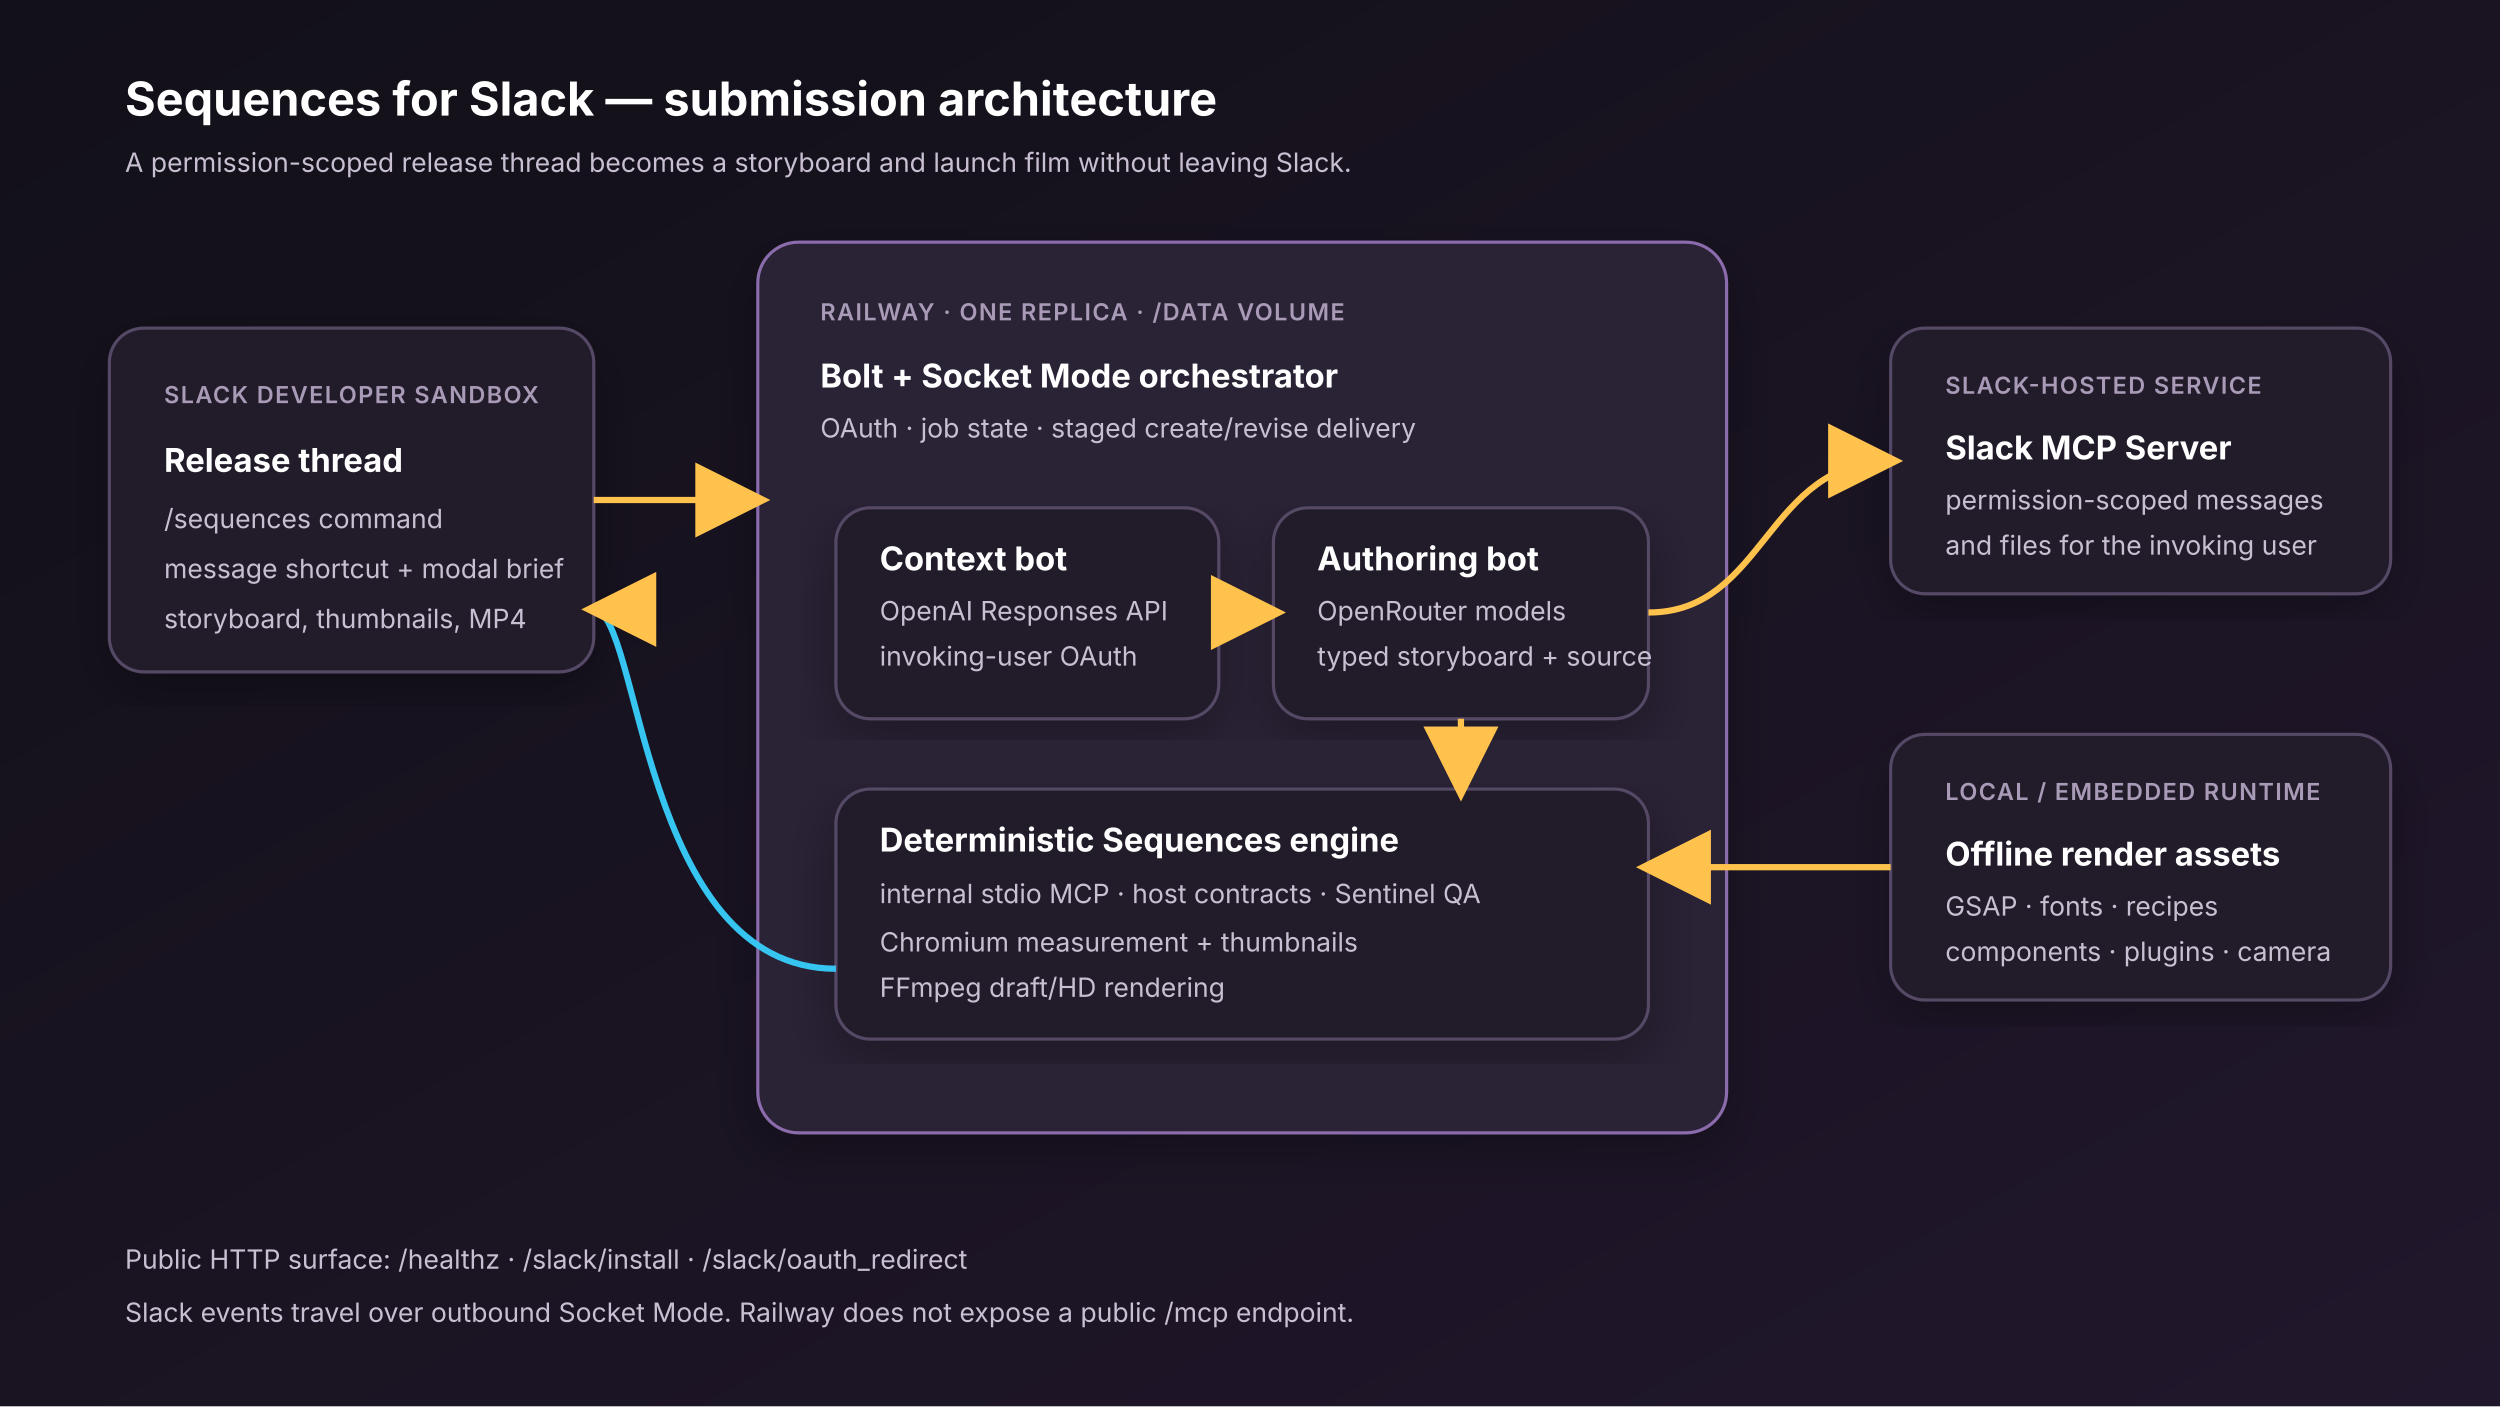
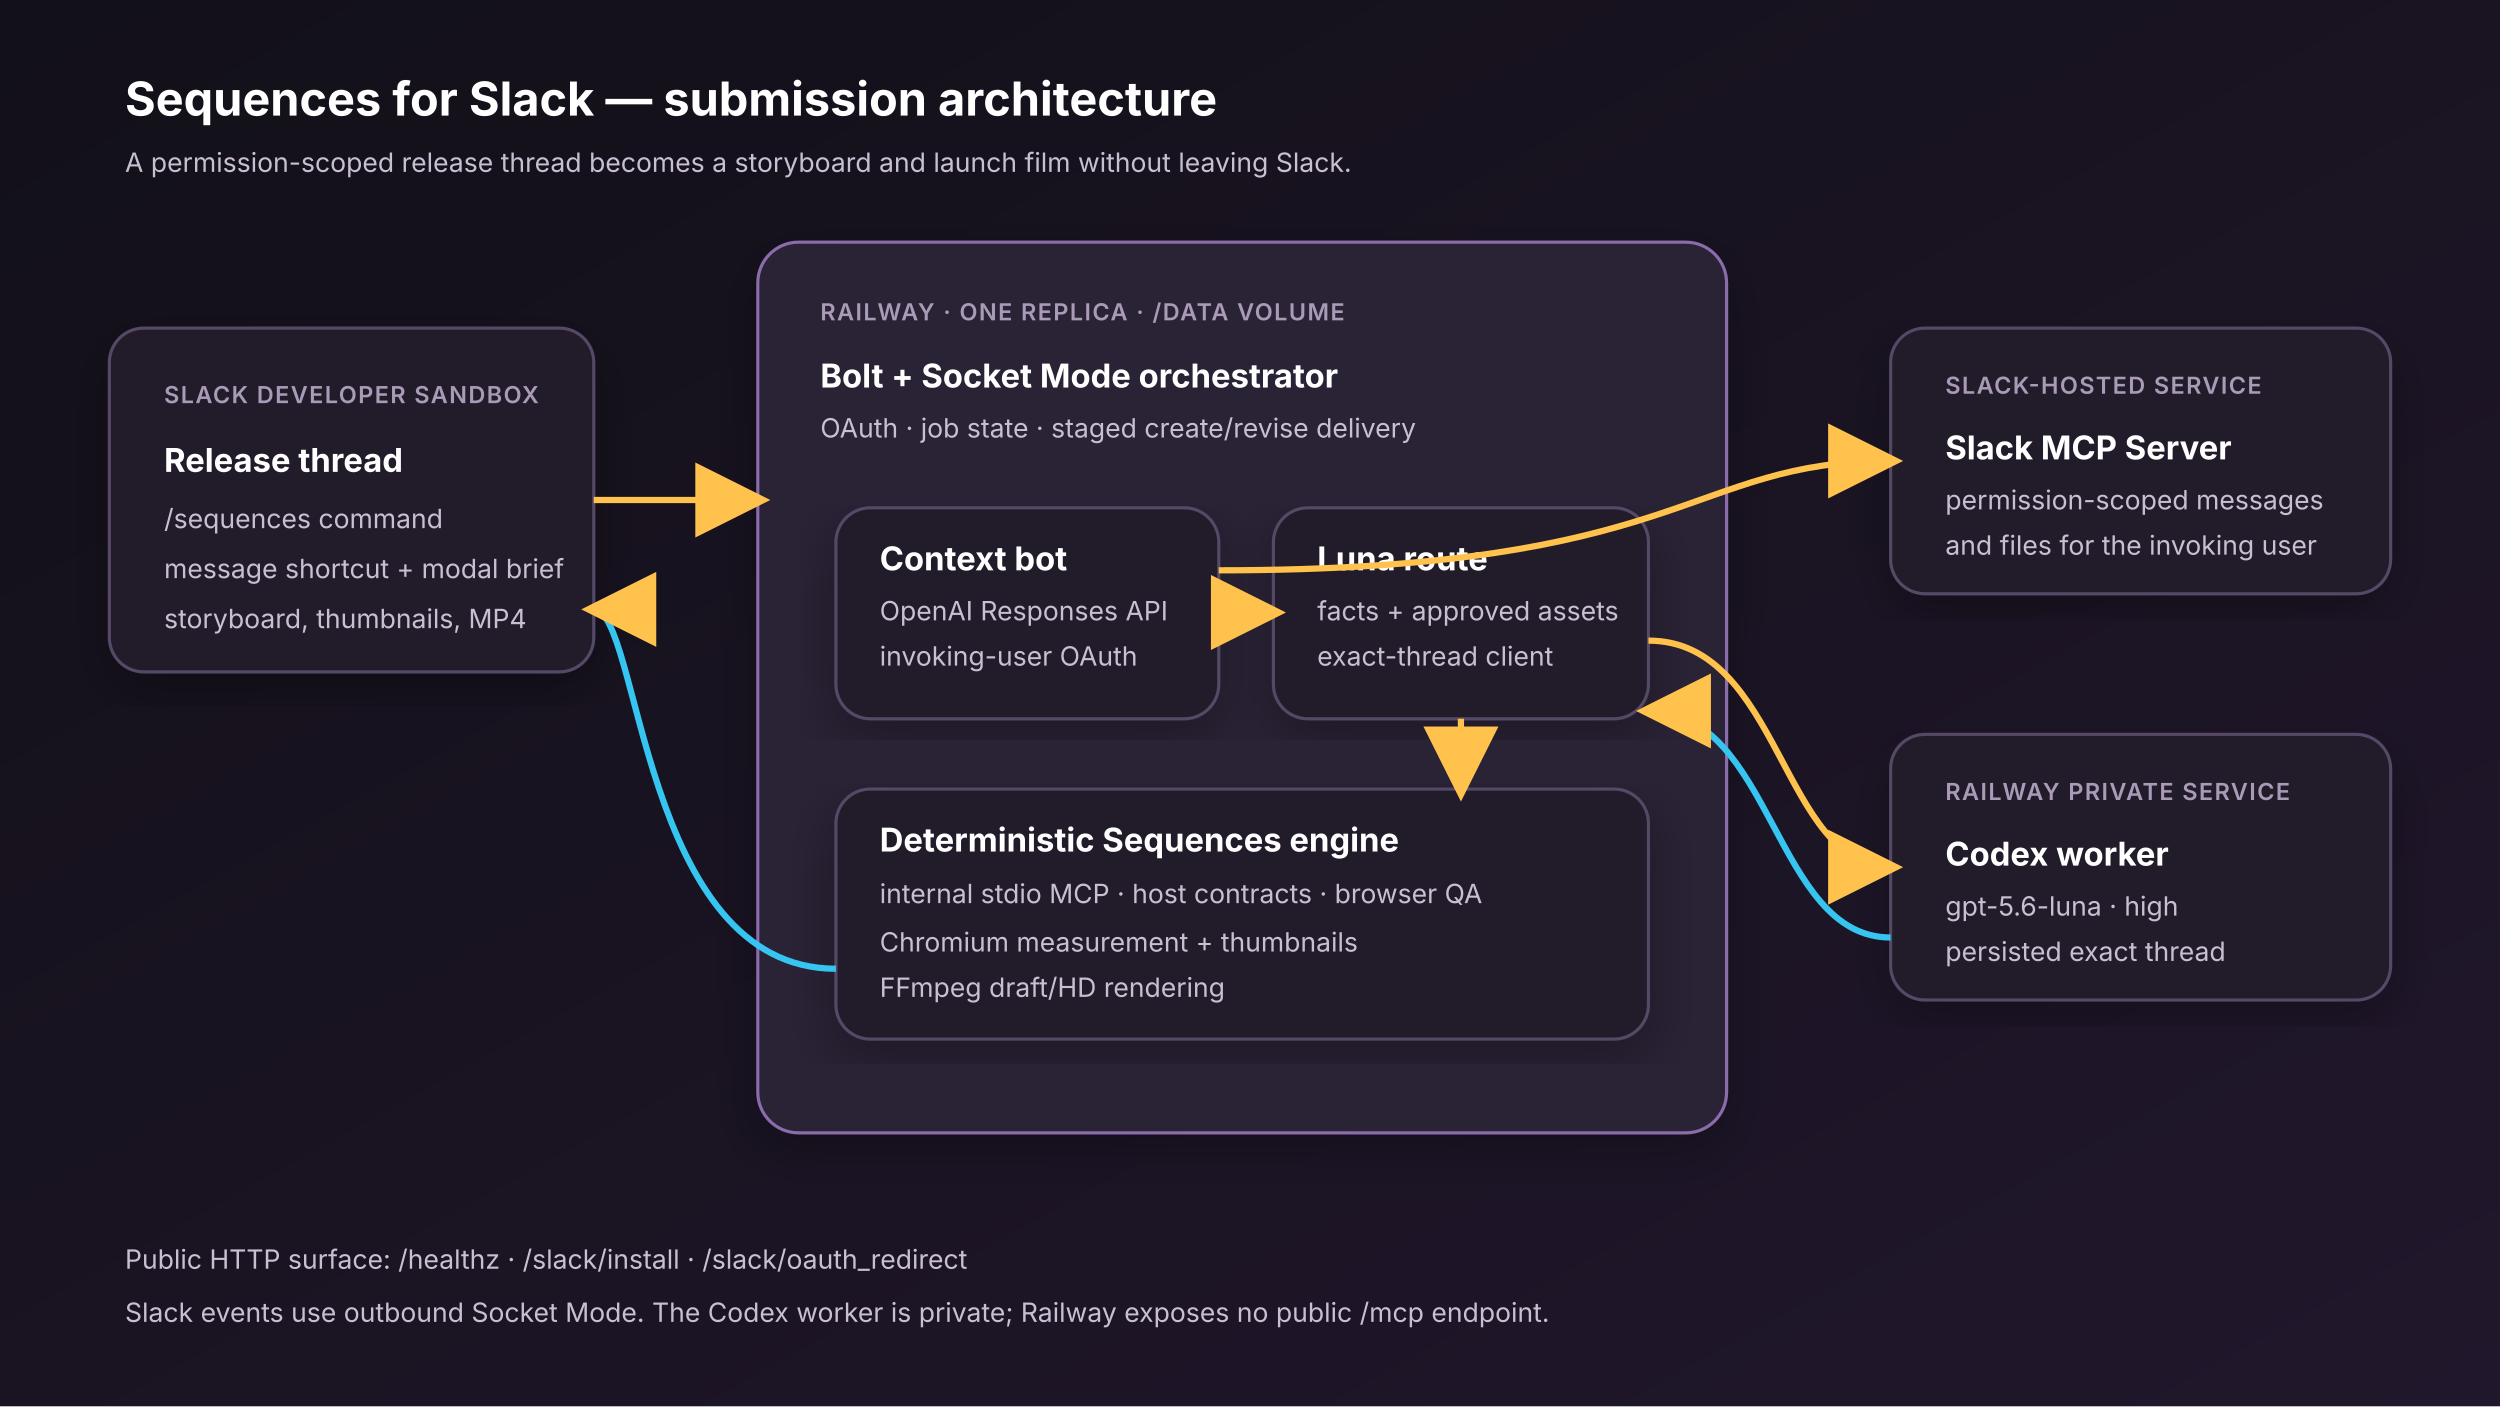
<svg xmlns="http://www.w3.org/2000/svg" width="1600" height="900" viewBox="0 0 1600 900" role="img" aria-labelledby="title desc">
  <defs>
    <linearGradient id="bg" x1="0" y1="0" x2="1" y2="1">
      <stop stop-color="#121018" />
      <stop offset="1" stop-color="#21172c" />
    </linearGradient>
    <filter id="shadow">
      <feDropShadow dx="0" dy="12" stdDeviation="16" flood-opacity=".28" />
    </filter>
    <marker id="arrow" markerWidth="12" markerHeight="12" refX="10" refY="6" orient="auto">
      <path d="M0 0l12 6-12 6z" fill="#ffc24d" />
    </marker>
    <style>
      .box{fill:#211d2b;stroke:#554866;stroke-width:2;rx:22;filter:url(#shadow)}
      .host{fill:#2a2036;stroke:#8b6cac;stroke-width:2;rx:26;filter:url(#shadow)}
      .title{font:700 30px Inter,Arial,sans-serif;fill:#fff}
      .label{font:700 21px Inter,Arial,sans-serif;fill:#fff}
      .body{font:400 17px Inter,Arial,sans-serif;fill:#c9bfD2}
      .small{font:600 15px Inter,Arial,sans-serif;fill:#a99bb7;letter-spacing:.06em}
      .flow{fill:none;stroke:#ffc24d;stroke-width:4;marker-end:url(#arrow)}
      .return{fill:none;stroke:#36c5f0;stroke-width:4;marker-end:url(#arrow)}
    </style>
  </defs>
  <rect width="1600" height="900" fill="url(#bg)" />
  <text x="80" y="74" class="title">Sequences for Slack — submission architecture</text>
  <text x="80" y="110" class="body">A permission-scoped release thread becomes a storyboard and launch film without leaving Slack.</text>
  <rect x="70" y="210" width="310" height="220" class="box" />
  <text x="105" y="258" class="small">SLACK DEVELOPER SANDBOX</text>
  <text x="105" y="302" class="label">Release thread</text>
  <text x="105" y="338" class="body">/sequences command</text>
  <text x="105" y="370" class="body">message shortcut + modal brief</text>
  <text x="105" y="402" class="body">storyboard, thumbnails, MP4</text>
  <rect x="485" y="155" width="620" height="570" class="host" />
  <text x="525" y="205" class="small">RAILWAY · ONE REPLICA · /DATA VOLUME</text>
  <text x="525" y="248" class="label">Bolt + Socket Mode orchestrator</text>
  <text x="525" y="280" class="body">OAuth · job state · staged create/revise delivery</text>
  <rect x="535" y="325" width="245" height="135" class="box" />
  <text x="563" y="365" class="label">Context bot</text>
  <text x="563" y="397" class="body">OpenAI Responses API</text>
  <text x="563" y="426" class="body">invoking-user OAuth</text>
  <rect x="815" y="325" width="240" height="135" class="box" />
-   <text x="843" y="365" class="label">Authoring bot</text>
-   <text x="843" y="397" class="body">OpenRouter models</text>
-   <text x="843" y="426" class="body">typed storyboard + source</text>
+   <text x="843" y="365" class="label">Luna route</text>
+   <text x="843" y="397" class="body">facts + approved assets</text>
+   <text x="843" y="426" class="body">exact-thread client</text>
  <rect x="535" y="505" width="520" height="160" class="box" />
  <text x="563" y="545" class="label">Deterministic Sequences engine</text>
-   <text x="563" y="578" class="body">internal stdio MCP · host contracts · Sentinel QA</text>
+   <text x="563" y="578" class="body">internal stdio MCP · host contracts · browser QA</text>
  <text x="563" y="609" class="body">Chromium measurement + thumbnails</text>
  <text x="563" y="638" class="body">FFmpeg draft/HD rendering</text>
  <rect x="1210" y="210" width="320" height="170" class="box" />
  <text x="1245" y="252" class="small">SLACK-HOSTED SERVICE</text>
  <text x="1245" y="294" class="label">Slack MCP Server</text>
  <text x="1245" y="326" class="body">permission-scoped messages</text>
  <text x="1245" y="355" class="body">and files for the invoking user</text>
  <rect x="1210" y="470" width="320" height="170" class="box" />
-   <text x="1245" y="512" class="small">LOCAL / EMBEDDED RUNTIME</text>
-   <text x="1245" y="554" class="label">Offline render assets</text>
-   <text x="1245" y="586" class="body">GSAP · fonts · recipes</text>
-   <text x="1245" y="615" class="body">components · plugins · camera</text>
+   <text x="1245" y="512" class="small">RAILWAY PRIVATE SERVICE</text>
+   <text x="1245" y="554" class="label">Codex worker</text>
+   <text x="1245" y="586" class="body">gpt-5.6-luna · high</text>
+   <text x="1245" y="615" class="body">persisted exact thread</text>
  <path d="M380 320H485" class="flow" />
  <path d="M780 392H815" class="flow" />
-   <path d="M1055 392C1130 392 1130 295 1210 295" class="flow" />
+   <path d="M780 365C1080 365 1080 295 1210 295" class="flow" />
+   <path d="M1055 410C1140 410 1140 555 1210 555" class="flow" />
  <path d="M935 460V505" class="flow" />
-   <path d="M1210 555H1055" class="flow" />
+   <path d="M1210 600C1135 600 1135 455 1055 455" class="return" />
  <path d="M535 620C410 620 410 390 380 390" class="return" />
  <text x="80" y="812" class="body">Public HTTP surface: /healthz · /slack/install · /slack/oauth_redirect</text>
-   <text x="80" y="846" class="body">Slack events travel over outbound Socket Mode. Railway does not expose a public /mcp endpoint.</text>
+   <text x="80" y="846" class="body">Slack events use outbound Socket Mode. The Codex worker is private; Railway exposes no public /mcp endpoint.</text>
</svg>
